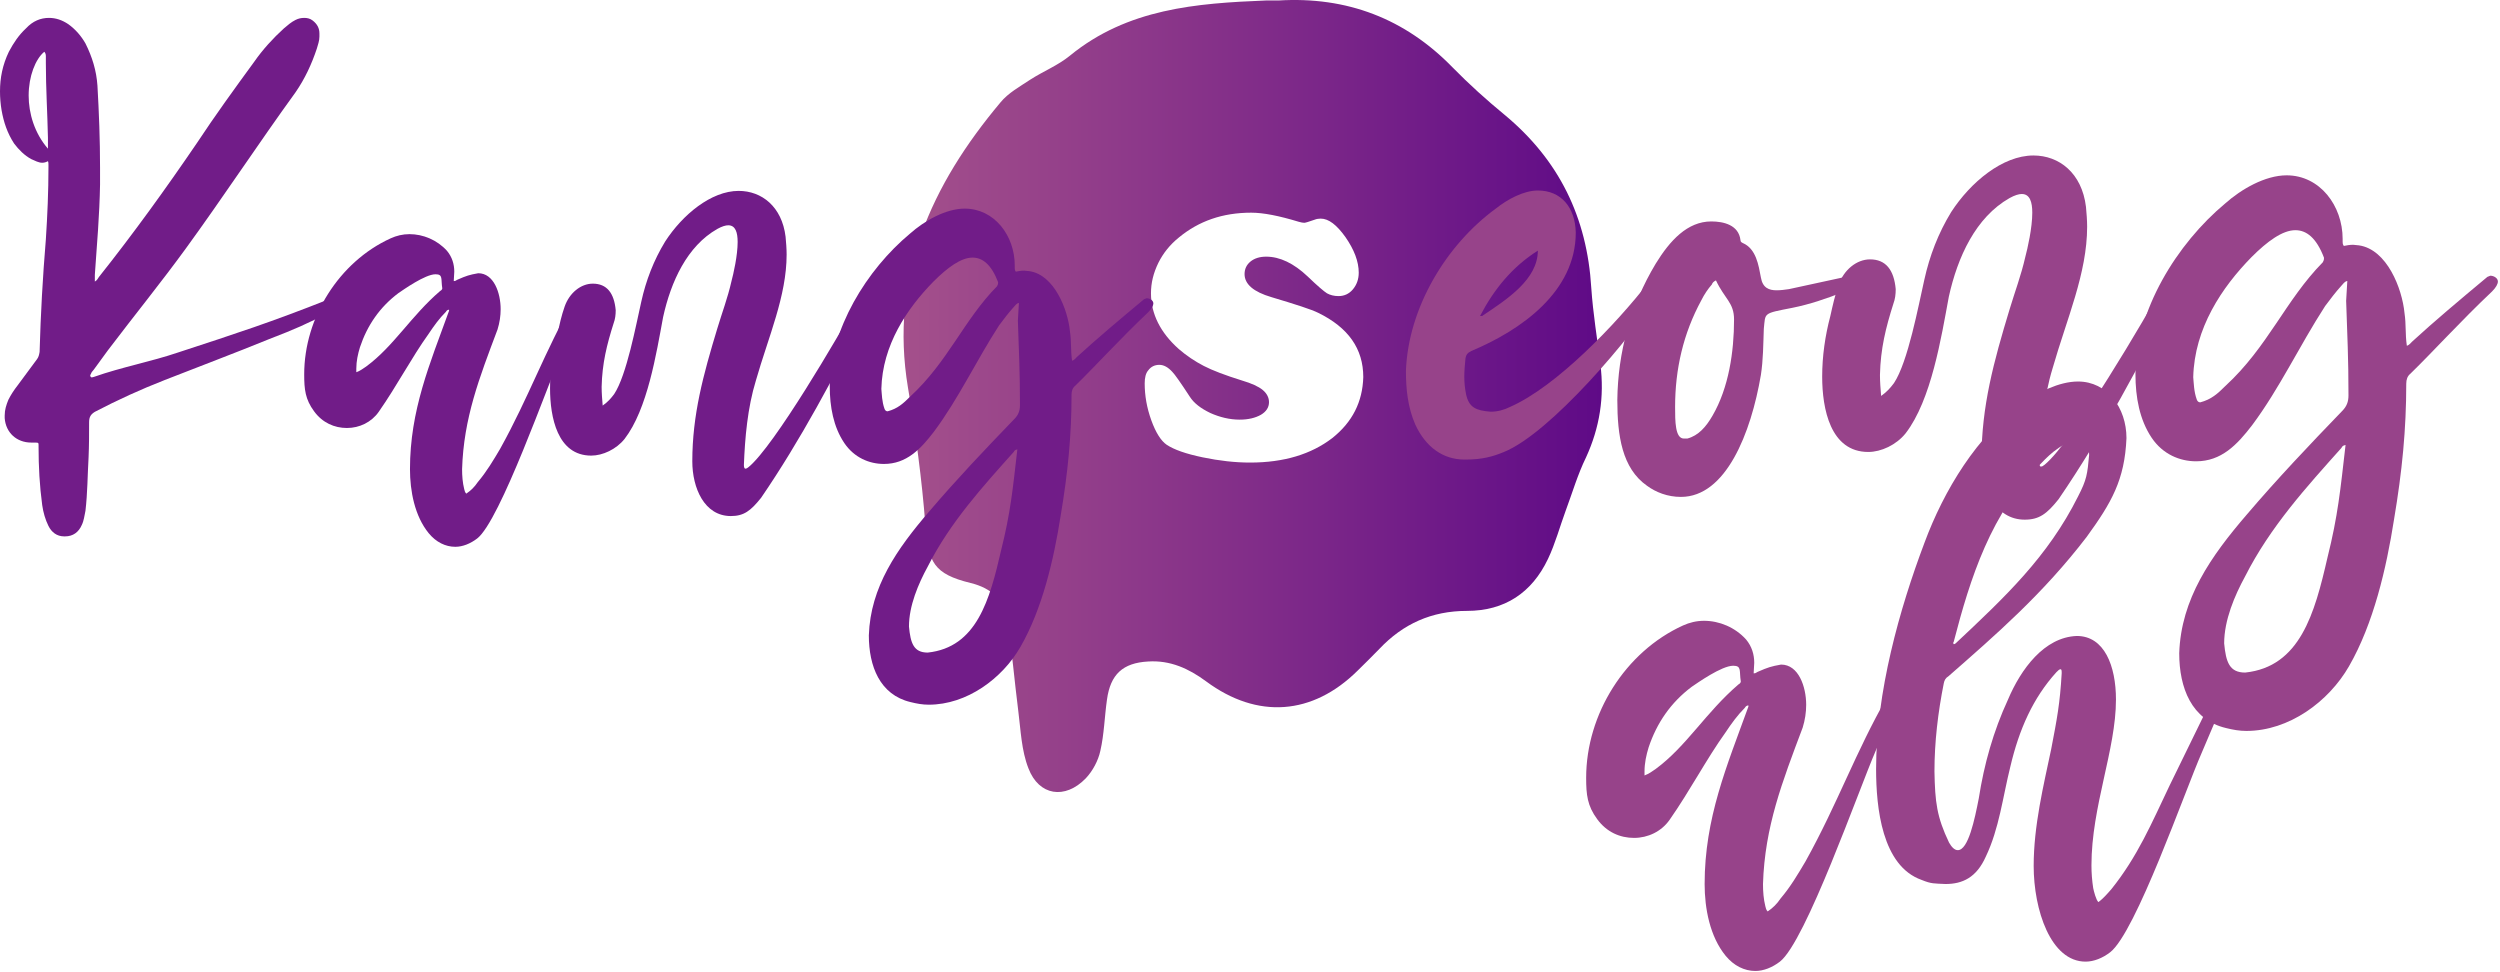
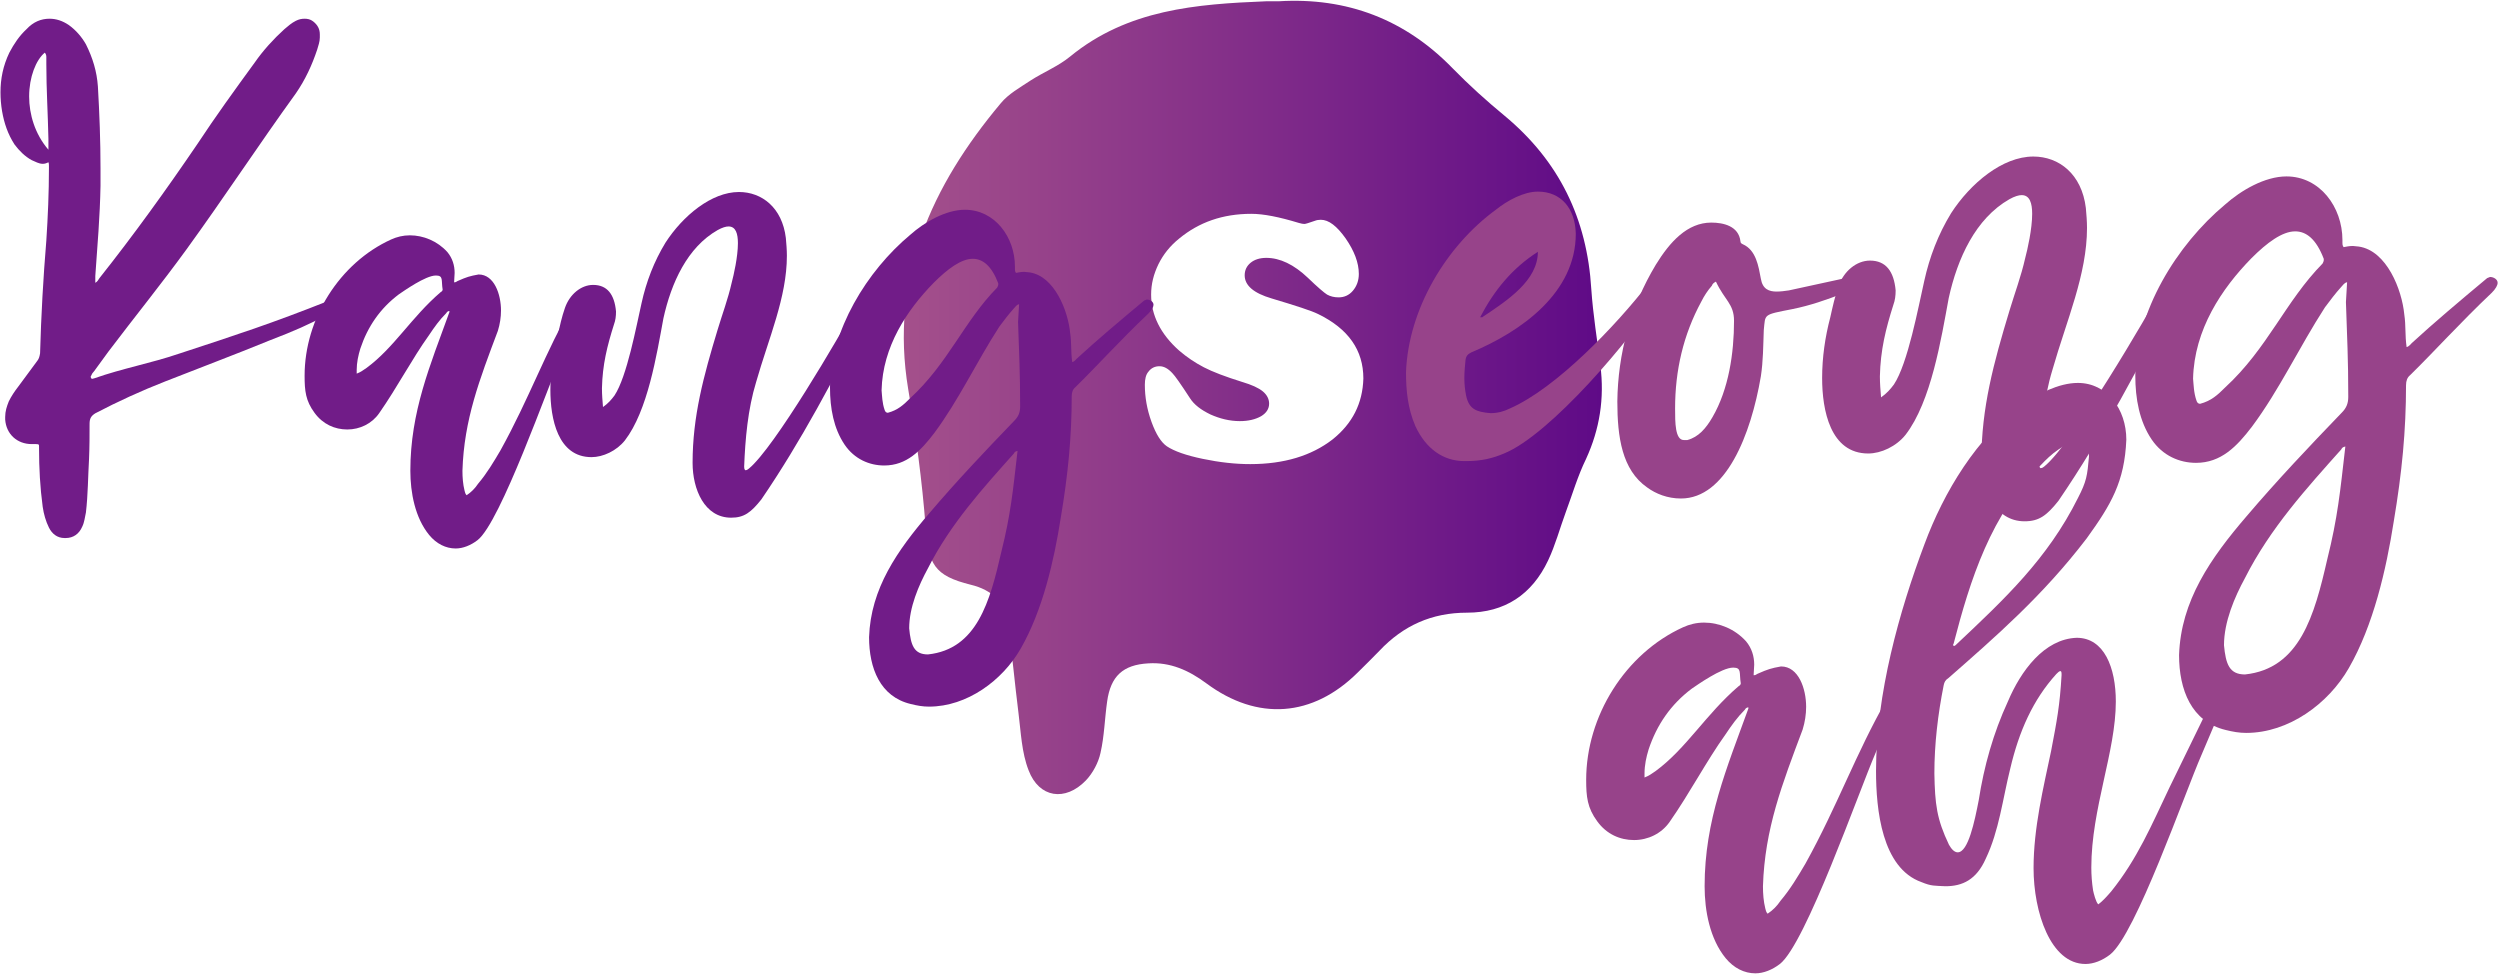
- <svg xmlns="http://www.w3.org/2000/svg" width="978" height="380" viewBox="0 0 978 380" fill="none">
-   <path d="M626.066 142.455C624.836 132.488 623.197 122.658 622.514 112.691C620.875 85.112 609.947 62.585 588.501 44.836C581.534 39.102 574.704 32.958 568.284 26.405C549.707 7.291 526.895 -1.447 500.121 0.191H495.204C468.02 1.283 441.11 3.331 418.571 21.763C413.927 25.585 408.053 27.907 402.999 31.183C398.901 33.914 394.393 36.371 391.388 40.058C364.341 72.278 347.949 108.049 355.189 151.602C358.194 169.487 360.653 187.509 362.019 205.531C363.112 220.003 365.298 224.509 379.64 228.058C388.11 230.106 392.891 234.885 394.12 242.94C395.896 254.682 396.852 266.423 398.355 278.165C399.311 285.674 399.584 293.593 402.316 300.555C406.414 311.341 416.659 312.843 424.718 304.515C427.45 301.648 429.636 297.552 430.455 293.729C431.958 287.176 432.095 280.349 433.051 273.659C434.417 263.829 439.198 259.324 449.17 258.778C457.775 258.231 465.015 261.508 471.845 266.56C491.925 281.441 513.508 279.803 531.129 262.327C533.998 259.46 536.866 256.73 539.598 253.862C548.887 244.032 560.088 238.981 573.885 238.981C588.638 238.981 599.292 231.881 605.576 218.638C608.444 212.631 610.22 205.941 612.542 199.66C615.138 192.697 617.187 185.598 620.465 178.908C625.793 167.303 627.705 155.288 626.066 142.455ZM521.157 171.399C512.961 177.679 502.307 180.956 489.057 180.956C483.183 180.956 477.036 180.273 470.479 178.908C463.922 177.543 459.278 175.904 456.409 173.993C454.224 172.491 452.175 169.351 450.399 164.436C448.623 159.521 447.804 154.742 447.804 149.964C447.804 147.779 448.213 146.004 449.17 144.912C450.262 143.41 451.765 142.728 453.541 142.728C455.317 142.728 456.956 143.683 458.595 145.458C459.551 146.414 461.873 149.691 465.425 155.152C467.064 157.746 469.796 159.794 473.484 161.569C477.172 163.207 480.997 164.163 484.959 164.163C488.374 164.163 491.106 163.48 493.291 162.251C495.34 161.023 496.433 159.384 496.433 157.336C496.433 155.561 495.613 153.923 493.974 152.558C492.335 151.192 489.603 149.964 485.915 148.871C479.358 146.824 474.304 144.912 470.889 143.137C467.474 141.362 464.195 139.178 461.19 136.584C453.951 130.167 450.262 122.794 450.262 114.739C450.262 110.643 451.219 106.82 453.131 102.861C455.043 99.038 457.639 95.762 461.19 92.894C468.976 86.478 478.265 83.201 489.466 83.201C494.247 83.201 500.394 84.43 508.044 86.751C509 87.024 509.683 87.16 510.229 87.16C510.639 87.16 512.005 86.751 514.327 85.931C515.01 85.658 515.83 85.522 516.65 85.522C519.791 85.522 522.933 87.979 526.348 92.758C529.763 97.673 531.539 102.315 531.539 106.684C531.539 109.278 530.719 111.462 529.217 113.237C527.714 115.012 525.802 115.831 523.616 115.831C521.84 115.831 520.338 115.422 519.108 114.739C518.016 114.057 515.42 111.872 511.595 108.186C506.131 102.998 500.668 100.404 495.34 100.404C492.745 100.404 490.696 101.086 489.193 102.315C487.691 103.544 486.871 105.182 486.871 107.23C486.871 111.189 490.423 114.193 497.389 116.241C506.951 119.108 512.961 121.019 515.693 122.385C527.441 128.119 533.315 136.447 533.315 147.506C533.042 157.2 529.08 165.118 521.157 171.399Z" fill="url(#paint0_linear_184_23)" />
-   <path d="M764.294 251.988C764.751 251.988 764.979 251.76 765.207 251.532C784.157 233.723 801.052 217.97 812.924 194.226C816.349 187.604 816.577 185.55 817.262 178.015C817.262 175.504 817.034 171.623 814.751 171.623C807.673 172.308 802.194 177.33 798.541 181.212C778.906 200.162 770.687 226.417 764.294 251.075L764.066 251.532L764.294 251.988ZM815.893 376.19C802.194 376.19 795.573 355.87 795.573 338.747C795.573 322.993 799.454 307.24 802.422 293.085C804.705 281.212 805.847 275.276 806.532 263.404C806.532 262.491 806.532 261.806 806.075 261.806C805.618 261.806 805.162 262.263 804.477 262.947C795.344 272.993 789.865 285.322 786.44 299.934C783.472 311.806 782.102 324.135 776.851 335.094C773.198 343.313 767.719 345.825 761.098 345.825C756.76 345.596 755.618 345.825 751.737 344.227C736.212 338.747 733.928 315.916 733.928 300.847C733.928 270.71 743.061 238.29 752.878 212.262C760.413 191.942 773.426 170.253 791.235 157.696C797.171 153.586 805.39 149.248 812.924 149.248C824.34 149.248 831.874 159.522 831.874 171.394C831.189 187.833 825.938 196.737 816.349 209.979C799.226 232.354 780.732 248.335 762.239 264.546C761.098 265.231 760.641 266.144 760.413 267.285C758.13 278.701 756.76 290.345 756.76 301.76C756.988 313.861 757.673 319.569 762.467 329.615C763.381 331.213 764.522 332.583 765.892 332.583C770.002 332.583 772.513 320.482 774.111 312.263C776.166 299.021 779.819 286.007 785.527 273.678C790.55 261.806 799.682 249.249 812.468 248.792C823.198 248.792 827.765 260.436 827.765 273.678C827.765 293.313 818.176 315.459 818.176 338.519C818.176 341.487 818.404 344.455 818.861 347.423C819.089 348.564 820.002 352.217 820.915 352.902C822.742 351.532 824.34 349.706 825.938 347.88C836.212 335.094 841.692 322.08 848.769 307.24L863.381 277.331C864.523 274.591 866.349 270.938 868.176 270.938C869.546 271.395 870.002 271.623 870.002 273.221C870.002 273.678 870.002 274.135 869.774 274.591L861.327 294.454C854.706 309.523 835.527 364.775 825.482 372.537C822.514 374.82 819.089 376.19 815.893 376.19Z" fill="#97438A" />
-   <path d="M643.335 303.359C645.161 302.674 646.303 301.76 647.673 300.847C659.773 291.943 667.308 278.701 680.093 267.742C680.55 267.514 681.006 267.057 681.006 266.6C680.322 262.491 681.463 260.436 678.038 260.436C673.472 260.436 663.883 267.285 661.828 268.655C653.609 274.82 648.13 282.811 644.933 292.4C644.02 295.368 643.335 298.564 643.335 301.76V303.359ZM686.714 379.843C682.376 379.843 678.267 377.788 675.07 373.907C668.906 366.373 666.851 355.414 666.851 345.825C666.851 320.025 675.527 299.706 683.975 276.418V275.961C683.29 275.961 682.833 276.418 682.605 276.874C679.637 279.842 677.353 283.039 675.07 286.464C667.536 296.966 661.143 309.295 653.152 320.71C649.956 325.277 644.705 327.788 639.225 327.788C633.746 327.788 628.495 325.505 624.842 320.482C620.96 315.231 620.504 310.893 620.504 304.272C620.504 279.386 635.801 254.956 658.404 244.682C660.915 243.541 663.655 242.856 666.623 242.856C672.559 242.856 678.723 245.367 683.061 250.162C685.344 252.902 686.258 256.098 686.258 259.294L686.029 263.404H686.258C686.943 263.404 687.171 262.947 687.856 262.719C691.509 261.121 692.879 260.664 696.76 259.979C703.609 259.979 706.577 268.655 706.577 275.733C706.577 278.701 706.121 281.669 705.208 284.637C697.217 305.87 690.367 323.45 689.682 345.825C689.682 348.793 689.911 351.761 690.596 354.501C690.824 355.185 690.824 355.87 691.509 356.555C693.564 355.185 695.162 353.587 696.532 351.532C700.413 346.966 703.381 341.943 706.349 336.921C718.906 314.318 725.984 293.998 738.313 272.537C738.998 271.395 739.683 270.938 740.368 270.938C741.737 271.167 742.422 271.395 742.422 272.765L741.966 274.591L733.747 293.77C727.125 309.066 706.349 368.428 696.303 376.19C693.335 378.473 689.911 379.843 686.714 379.843Z" fill="#97438A" />
-   <path d="M860.733 157.402C865.07 156.26 867.582 153.977 870.55 151.009C887.217 135.712 894.066 117.447 908.678 102.607C908.906 102.15 909.135 101.694 909.135 101.237V100.78C906.167 93.018 902.285 90.05 897.947 90.05C892.925 90.05 886.988 94.388 880.824 100.552C869.18 112.424 858.449 128.406 857.993 147.584C858.221 149.867 858.221 153.064 859.363 156.26C859.591 156.945 860.048 157.402 860.733 157.402ZM878.313 263.11C899.774 260.827 905.482 240.051 910.505 218.133C914.614 201.694 915.527 191.877 917.582 174.069C916.441 174.297 916.212 174.753 915.984 175.21C902.514 190.279 888.13 206.032 878.313 225.439C874.203 232.973 870.093 242.562 870.093 251.695C870.778 259.001 872.148 263.11 878.313 263.11ZM878.769 285.941C876.029 285.941 873.518 285.485 870.778 284.8C857.308 281.603 852.513 269.046 852.513 255.576C853.198 234.343 864.842 217.676 878.998 201.238C890.87 187.311 903.427 174.069 916.212 160.826C918.039 159 918.724 157.173 918.724 154.662C918.724 139.593 918.267 131.831 917.811 117.675L918.267 109.913C917.126 110.141 916.669 111.054 915.984 111.739C913.701 114.251 911.646 116.991 909.591 119.73C899.546 135.255 891.783 151.922 881.052 166.306C875.116 174.069 868.952 180.461 859.134 180.461C852.742 180.461 846.121 177.722 841.783 171.329C836.988 164.251 835.39 155.347 835.39 146.443C835.39 121.557 851.6 95.301 870.55 79.547C876.714 74.068 886.075 68.588 894.523 68.588C907.537 68.588 916.441 80.461 916.441 93.474V94.616C916.441 95.073 916.441 95.529 916.897 96.214C918.039 95.986 919.18 95.757 920.55 95.757L922.833 95.986C933.792 97.584 939.729 112.881 940.642 122.47C941.327 127.036 940.87 130.461 941.555 135.255C942.468 135.027 943.153 134.114 943.61 133.657C952.057 125.895 962.103 117.447 973.062 108.315L974.204 107.858C975.574 107.858 977.172 108.771 977.172 110.141C977.172 111.054 976.487 112.424 974.889 114.022C962.56 125.666 952.286 137.082 942.925 146.214C941.783 147.128 941.327 148.498 941.327 150.096C941.327 167.904 939.729 184.343 936.532 203.292C933.564 222.242 928.541 243.932 918.952 260.599C910.961 274.526 895.436 285.941 878.769 285.941Z" fill="#97438A" />
-   <path d="M792.061 203.293C780.417 203.293 775.166 190.964 775.166 179.32C775.166 159 779.96 141.42 786.125 121.101C788.179 114.251 790.691 107.63 792.289 100.552C793.202 97.128 795.029 89.137 795.029 83.201C795.029 79.091 794.115 75.895 790.919 75.895C789.778 75.895 788.179 76.351 786.125 77.493C772.882 85.027 765.805 100.552 762.38 116.078C759.412 132.06 755.531 156.489 745.485 169.503C741.832 174.069 735.896 176.809 730.873 176.809C716.033 176.809 712.836 159.914 712.836 147.356C712.836 139.366 713.978 131.375 716.033 123.612C716.946 119.502 717.859 115.393 719.229 111.511C721.284 105.575 726.307 101.466 731.558 101.466C737.722 101.466 740.919 105.575 741.604 113.11C741.604 115.164 741.375 116.991 740.69 118.817C737.722 128.178 735.668 136.397 735.439 146.671C735.439 149.411 735.668 152.151 735.896 154.891C738.179 153.293 739.549 151.694 740.919 149.868C746.398 141.649 750.508 119.502 752.791 109.457C754.846 100.096 758.27 91.192 763.293 82.972C770.828 71.329 783.385 60.826 795.485 60.826C805.531 60.826 814.435 67.675 816.033 80.918C816.262 83.429 816.49 86.169 816.49 88.68C816.49 106.945 808.499 124.754 803.02 143.932C799.367 155.804 798.225 169.046 797.768 180.918C797.768 181.375 797.768 182.06 798.225 182.516H798.453C799.138 182.516 799.367 182.06 799.823 181.832C811.011 172.699 839.321 124.297 847.084 110.142C847.769 108.772 849.139 107.858 850.509 107.858C851.878 107.858 852.792 108.772 852.792 110.37C852.792 111.055 852.563 111.968 852.107 113.11C837.266 142.334 822.654 169.959 805.303 195.302C800.737 201.01 797.768 203.293 792.061 203.293Z" fill="#97438A" />
-   <path d="M660.095 171.558C664.432 170.416 667.401 166.991 669.912 162.653C676.305 151.694 678.359 137.539 678.359 124.982C678.359 118.361 674.706 116.991 671.282 109.685C670.369 110.142 669.912 110.598 669.684 111.283C668.085 113.11 666.716 115.164 665.574 117.448C658.496 130.461 655.3 144.388 655.3 159.229C655.3 164.708 655.3 171.558 658.725 171.558H660.095ZM657.583 194.389C652.332 194.389 647.766 192.562 644.341 190.051C634.524 183.201 632.697 170.416 632.697 156.489C632.925 137.996 637.72 119.731 647.766 103.064C653.245 94.16 660.095 86.626 669.455 86.626C674.25 86.626 680.186 87.995 680.871 93.931C680.871 94.616 681.328 94.845 681.784 95.073C687.035 97.356 687.949 103.749 688.862 108.543C689.547 112.653 692.058 113.566 695.026 113.566C696.624 113.566 698.223 113.338 699.821 113.11L724.022 107.859C726.077 107.859 726.533 108.543 726.99 110.37C726.99 111.283 726.305 111.74 725.62 112.196C724.25 113.11 722.652 113.795 721.054 114.251C714.661 116.763 708.04 119.046 701.191 120.416C689.547 122.699 690.688 122.242 690.003 128.635C689.775 134.799 689.775 140.735 688.862 146.672C684.981 169.503 675.163 194.389 657.583 194.389Z" fill="#97438A" />
-   <path d="M579.452 123.611C579.909 123.611 579.909 123.611 580.137 123.383C589.726 116.99 601.598 109.228 601.598 98.04C591.553 104.433 584.475 113.109 578.996 123.611H579.452ZM573.516 179.776H572.831C564.612 179.776 557.763 174.982 553.653 166.078C550.685 159.228 550 152.15 550 145.073C550.913 120.415 565.754 95.757 585.16 81.602C589.726 77.949 596.119 74.524 601.598 74.524C610.731 74.524 616.21 81.145 616.439 90.963C616.439 114.022 595.206 129.091 575.571 137.31C574.201 137.995 573.516 138.68 573.288 140.278C573.059 142.561 572.831 145.073 572.831 147.356C572.831 149.639 573.059 151.922 573.516 154.205C574.658 159.456 577.397 160.598 583.105 161.055C585.845 161.055 588.356 160.37 590.64 159.228C608.904 151.237 632.192 126.808 644.978 110.369C645.891 109 647.261 107.858 648.402 107.858C649.544 107.858 650.914 109.228 650.914 110.598C650.914 111.968 650.686 111.968 649.772 113.794C638.357 132.059 606.393 169.502 588.356 176.808C584.018 178.635 579.681 179.776 573.516 179.776Z" fill="#97438A" />
-   <path d="M347.23 160.907C351.103 159.888 353.345 157.849 355.995 155.199C370.876 141.541 376.992 125.233 390.038 111.983C390.242 111.575 390.446 111.168 390.446 110.76V110.352C387.796 103.421 384.33 100.771 380.457 100.771C375.973 100.771 370.673 104.644 365.169 110.148C354.772 120.749 345.191 135.018 344.784 152.141C344.987 154.18 344.987 157.034 346.007 159.888C346.211 160.499 346.618 160.907 347.23 160.907ZM362.926 255.29C382.088 253.251 387.184 234.701 391.669 215.131C395.338 200.454 396.154 191.688 397.988 175.788C396.969 175.992 396.765 176.4 396.561 176.807C384.534 190.261 371.692 204.327 362.926 221.654C359.257 228.381 355.588 236.943 355.588 245.097C356.199 251.62 357.422 255.29 362.926 255.29ZM363.334 275.675C360.888 275.675 358.645 275.267 356.199 274.655C344.172 271.801 339.891 260.59 339.891 248.563C340.503 229.604 350.899 214.723 363.538 200.046C374.138 187.611 385.35 175.788 396.765 163.965C398.396 162.334 399.008 160.703 399.008 158.461C399.008 145.007 398.6 138.076 398.192 125.437L398.6 118.506C397.581 118.71 397.173 119.525 396.561 120.137C394.523 122.379 392.688 124.826 390.854 127.272C381.884 141.134 374.953 156.015 365.372 168.857C360.072 175.788 354.568 181.496 345.803 181.496C340.095 181.496 334.183 179.05 330.31 173.342C326.029 167.023 324.602 159.072 324.602 151.122C324.602 128.903 339.076 105.46 355.995 91.394C361.499 86.502 369.857 81.609 377.4 81.609C389.019 81.609 396.969 92.21 396.969 103.829V104.848C396.969 105.256 396.969 105.664 397.377 106.275C398.396 106.071 399.415 105.868 400.638 105.868L402.677 106.071C412.462 107.498 417.762 121.156 418.577 129.718C419.189 133.795 418.781 136.853 419.393 141.134C420.208 140.93 420.82 140.114 421.227 139.707C428.77 132.776 437.739 125.233 447.524 117.079L448.543 116.672C449.766 116.672 451.193 117.487 451.193 118.71C451.193 119.525 450.582 120.749 449.155 122.176C438.147 132.572 428.974 142.764 420.616 150.918C419.597 151.734 419.189 152.957 419.189 154.384C419.189 170.284 417.762 184.961 414.908 201.881C412.258 218.8 407.773 238.166 399.212 253.047C392.077 265.482 378.215 275.675 363.334 275.675Z" fill="#711C88" />
-   <path d="M285.916 201.881C275.519 201.881 270.831 190.873 270.831 180.476C270.831 162.334 275.111 146.637 280.615 128.495C282.45 122.379 284.692 116.467 286.119 110.148C286.935 107.09 288.566 99.956 288.566 94.656C288.566 90.986 287.75 88.132 284.896 88.132C283.877 88.132 282.45 88.54 280.615 89.559C268.792 96.286 262.473 110.148 259.415 124.01C256.765 138.279 253.3 160.091 244.33 171.711C241.069 175.788 235.768 178.234 231.284 178.234C218.033 178.234 215.18 163.149 215.18 151.937C215.18 144.803 216.199 137.668 218.033 130.737C218.849 127.068 219.664 123.398 220.887 119.933C222.722 114.633 227.207 110.964 231.895 110.964C237.399 110.964 240.253 114.633 240.865 121.36C240.865 123.195 240.661 124.825 240.049 126.456C237.399 134.814 235.565 142.153 235.361 151.326C235.361 153.772 235.565 156.218 235.768 158.664C237.807 157.237 239.03 155.811 240.253 154.18C245.146 146.841 248.815 127.068 250.853 118.098C252.688 109.74 255.746 101.79 260.23 94.452C266.957 84.055 278.169 74.678 288.973 74.678C297.943 74.678 305.893 80.794 307.32 92.617C307.524 94.859 307.727 97.306 307.727 99.548C307.727 115.856 300.593 131.756 295.7 148.88C292.439 159.48 291.419 171.303 291.012 181.903C291.012 182.311 291.012 182.923 291.419 183.33H291.623C292.235 183.33 292.439 182.923 292.846 182.719C302.835 174.565 328.112 131.349 335.043 118.71C335.655 117.487 336.878 116.671 338.101 116.671C339.324 116.671 340.14 117.487 340.14 118.914C340.14 119.525 339.936 120.341 339.528 121.36C326.278 147.453 313.231 172.119 297.739 194.746C293.662 199.842 291.012 201.881 285.916 201.881Z" fill="#711C88" />
-   <path d="M139.389 145.618C141.02 145.007 142.039 144.191 143.262 143.376C154.066 135.426 160.793 123.603 172.209 113.818C172.616 113.614 173.024 113.206 173.024 112.799C172.412 109.129 173.432 107.295 170.374 107.295C166.297 107.295 157.735 113.41 155.901 114.633C148.562 120.137 143.67 127.272 140.816 135.834C140 138.484 139.389 141.338 139.389 144.191V145.618ZM178.12 213.908C174.247 213.908 170.578 212.073 167.724 208.608C162.22 201.881 160.385 192.096 160.385 183.534C160.385 160.499 168.132 142.357 175.674 121.564V121.156C175.063 121.156 174.655 121.564 174.451 121.972C171.801 124.622 169.762 127.476 167.724 130.533C160.997 139.911 155.289 150.918 148.154 161.111C145.3 165.188 140.612 167.43 135.719 167.43C130.827 167.43 126.139 165.392 122.877 160.907C119.411 156.219 119.004 152.345 119.004 146.434C119.004 124.214 132.662 102.402 152.843 93.229C155.085 92.21 157.531 91.598 160.181 91.598C165.482 91.598 170.986 93.841 174.859 98.121C176.897 100.568 177.713 103.421 177.713 106.275L177.509 109.945H177.713C178.324 109.945 178.528 109.537 179.14 109.333C182.401 107.906 183.624 107.498 187.09 106.887C193.205 106.887 195.855 114.633 195.855 120.953C195.855 123.603 195.448 126.253 194.632 128.903C187.497 147.861 181.382 163.557 180.77 183.534C180.77 186.185 180.974 188.835 181.586 191.281C181.79 191.892 181.79 192.504 182.401 193.115C184.236 191.892 185.663 190.465 186.886 188.631C190.351 184.554 193.001 180.069 195.651 175.584C206.863 155.403 213.182 137.261 224.19 118.099C224.802 117.079 225.413 116.672 226.025 116.672C227.248 116.876 227.86 117.079 227.86 118.302L227.452 119.933L220.113 137.057C214.202 150.715 195.651 203.716 186.682 210.647C184.032 212.685 180.974 213.908 178.12 213.908Z" fill="#711C88" />
-   <path d="M18.754 58.166V53.886C18.55 44.101 17.939 34.52 17.939 24.735V21.881C17.939 21.27 17.735 20.658 17.327 20.25C13.862 23.104 11.212 29.831 11.212 37.374C11.212 44.305 13.454 52.051 18.754 58.166ZM25.481 209.831H25.073C22.22 209.831 20.181 208.2 18.958 205.754C17.735 203.308 16.919 200.454 16.512 197.6C15.493 190.057 15.085 182.515 15.085 174.769V174.157C15.085 173.342 15.085 173.138 13.862 173.138H12.231C6.523 173.138 2.242 169.265 1.835 163.557V162.538C1.835 160.295 2.446 158.461 3.262 156.422C4.281 154.384 5.504 152.549 6.931 150.714L14.473 140.522C15.085 139.706 15.289 138.891 15.493 137.668C15.9 122.991 16.716 108.313 17.939 93.636C18.55 84.259 18.958 74.882 18.958 65.505V64.486C18.958 64.078 18.958 63.466 18.754 63.059C17.939 63.466 17.327 63.67 16.512 63.67C15.085 63.67 13.658 62.855 12.231 62.243C9.581 60.816 7.339 58.574 5.504 56.128C2.854 52.051 1.427 47.77 0.612 43.081C0.204 40.635 0 38.189 0 35.743C0 30.443 1.019 25.346 3.465 20.25C5.3 16.785 7.339 13.727 10.193 11.077C12.842 8.223 15.9 7 19.162 7C21.812 7 24.258 7.815 26.704 9.446C29.558 11.485 31.801 14.135 33.431 16.989C36.081 22.289 37.712 27.589 38.12 33.501C38.731 44.101 39.139 54.701 39.139 65.505V72.232C38.935 84.055 37.916 95.879 37.101 107.498V110.148C37.916 109.74 38.324 108.925 38.731 108.313C52.186 91.394 64.824 73.863 77.055 55.924C84.19 45.12 91.733 34.724 99.479 24.123C102.74 19.435 106.817 14.95 111.098 11.077C112.525 9.854 113.952 8.631 115.583 7.815C116.806 7.204 117.825 7 119.048 7C120.068 7 121.291 7.204 122.31 8.019C124.145 9.446 124.96 11.077 124.96 13.116V14.339C124.96 15.969 124.348 17.6 123.941 19.027C121.902 25.143 119.252 30.851 115.583 36.151C101.11 56.128 87.452 76.921 72.774 97.102C62.99 110.556 52.389 123.602 42.197 137.056L36.693 144.599C36.285 145.21 35.878 145.414 35.674 146.026L35.266 146.841L35.47 147.453L35.878 147.657L36.693 147.453C47.701 143.58 58.913 141.541 69.717 137.872C92.752 130.329 106.002 126.048 128.629 117.079C129.241 116.875 129.649 116.671 130.26 116.671C131.279 116.671 132.095 117.079 132.502 117.894L132.706 118.914C132.706 119.525 132.502 119.933 131.891 120.544L129.852 121.768C118.641 127.272 116.602 128.291 104.983 132.775C91.529 138.279 77.871 143.376 64.417 148.676C55.039 152.345 46.07 156.422 37.101 161.111C35.47 162.13 34.858 163.149 34.858 165.188C34.858 169.672 34.858 174.157 34.654 178.846C34.247 185.776 34.247 192.911 33.431 199.842C33.024 201.677 32.82 203.715 32.004 205.346C30.781 208.2 28.539 209.831 25.481 209.831Z" fill="#711C88" />
+ <svg xmlns="http://www.w3.org/2000/svg" width="874" height="341" viewBox="0 0 874 341" fill="none">
+   <path d="M559.496 127.791C558.397 118.87 556.933 110.071 556.323 101.15C554.858 76.464 545.095 56.3 525.935 40.413C519.712 35.28 513.61 29.781 507.874 23.915C491.277 6.806 470.897 -1.015 446.977 0.451H442.584C418.299 1.429 394.257 3.262 374.121 19.76C369.972 23.182 364.724 25.259 360.209 28.192C356.548 30.636 352.521 32.836 349.836 36.136C325.673 64.976 311.028 96.995 317.496 135.979C320.181 151.988 322.377 168.119 323.598 184.251C324.574 197.205 326.527 201.237 339.341 204.415C346.907 206.248 351.178 210.525 352.277 217.735C353.863 228.245 354.717 238.755 356.06 249.265C356.914 255.986 357.158 263.074 359.599 269.307C363.26 278.961 372.413 280.306 379.613 272.851C382.054 270.285 384.006 266.618 384.738 263.197C386.081 257.331 386.203 251.22 387.057 245.232C388.278 236.433 392.549 232.4 401.458 231.912C409.146 231.423 415.614 234.356 421.716 238.877C439.655 252.198 458.937 250.731 474.68 235.089C477.243 232.523 479.805 230.078 482.246 227.512C490.545 218.713 500.552 214.191 512.877 214.191C526.057 214.191 535.576 207.837 541.19 195.983C543.753 190.605 545.339 184.617 547.414 178.996C549.733 172.763 551.563 166.408 554.492 160.42C559.252 150.033 560.96 139.278 559.496 127.791ZM465.771 153.699C458.449 159.32 448.93 162.253 437.092 162.253C431.845 162.253 426.353 161.642 420.495 160.42C414.638 159.198 410.488 157.732 407.926 156.021C405.973 154.677 404.142 151.866 402.556 147.466C400.969 143.067 400.237 138.79 400.237 134.512C400.237 132.557 400.603 130.968 401.458 129.991C402.434 128.646 403.776 128.035 405.363 128.035C406.949 128.035 408.414 128.891 409.878 130.48C410.732 131.335 412.807 134.268 415.98 139.156C417.444 141.478 419.885 143.311 423.18 144.9C426.475 146.366 429.892 147.222 433.431 147.222C436.482 147.222 438.923 146.611 440.876 145.511C442.706 144.411 443.682 142.945 443.682 141.112C443.682 139.523 442.95 138.056 441.486 136.834C440.021 135.612 437.581 134.512 434.286 133.535C428.428 131.702 423.912 129.991 420.861 128.402C417.811 126.813 414.882 124.858 412.197 122.536C405.729 116.792 402.434 110.193 402.434 102.983C402.434 99.317 403.288 95.895 404.997 92.351C406.705 88.929 409.024 85.996 412.197 83.43C419.153 77.686 427.451 74.753 437.459 74.753C441.73 74.753 447.221 75.853 454.056 77.93C454.91 78.175 455.52 78.297 456.008 78.297C456.374 78.297 457.595 77.93 459.669 77.197C460.279 76.953 461.012 76.831 461.744 76.831C464.551 76.831 467.358 79.03 470.409 83.308C473.459 87.707 475.046 91.862 475.046 95.773C475.046 98.095 474.314 100.05 472.971 101.639C471.629 103.227 469.92 103.961 467.968 103.961C466.381 103.961 465.039 103.594 463.941 102.983C462.964 102.372 460.646 100.417 457.229 97.117C452.347 92.473 447.466 90.151 442.706 90.151C440.387 90.151 438.557 90.762 437.214 91.862C435.872 92.962 435.14 94.428 435.14 96.261C435.14 99.805 438.313 102.494 444.537 104.327C453.079 106.894 458.449 108.604 460.89 109.826C471.385 114.959 476.632 122.414 476.632 132.313C476.388 140.989 472.849 148.077 465.771 153.699Z" fill="url(#paint0_linear_191_55)" />
+   <path d="M682.988 225.834C683.396 225.834 683.6 225.63 683.804 225.426C700.733 209.485 715.827 195.385 726.434 174.131C729.494 168.204 729.697 166.365 730.309 159.621C730.309 157.373 730.105 153.899 728.066 153.899C721.743 154.512 716.847 159.008 713.584 162.482C696.042 179.444 688.699 202.946 682.988 225.017L682.784 225.426L682.988 225.834ZM729.086 337.007C716.847 337.007 710.932 318.819 710.932 303.492C710.932 289.391 714.4 275.29 717.051 262.62C719.091 251.993 720.111 246.679 720.723 236.053C720.723 235.235 720.723 234.622 720.315 234.622C719.907 234.622 719.499 235.031 718.887 235.644C710.728 244.636 705.833 255.671 702.773 268.75C700.121 279.377 698.898 290.413 694.206 300.222C690.943 307.579 686.047 309.827 680.132 309.827C676.257 309.623 675.237 309.827 671.769 308.397C657.899 303.492 655.859 283.056 655.859 269.568C655.859 242.592 664.018 213.573 672.789 190.275C679.52 172.087 691.147 152.673 707.057 141.433C712.36 137.754 719.703 133.872 726.434 133.872C736.633 133.872 743.364 143.068 743.364 153.695C742.752 168.409 738.06 176.379 729.494 188.232C714.196 208.259 697.674 222.565 681.152 237.074C680.132 237.687 679.724 238.505 679.52 239.527C677.48 249.745 676.257 260.167 676.257 270.385C676.461 281.216 677.073 286.326 681.356 295.317C682.172 296.748 683.192 297.974 684.416 297.974C688.087 297.974 690.331 287.143 691.759 279.786C693.594 267.933 696.858 256.284 701.957 245.249C706.445 234.622 714.604 223.382 726.026 222.973C735.613 222.973 739.692 233.396 739.692 245.249C739.692 262.824 731.125 282.647 731.125 303.288C731.125 305.944 731.329 308.601 731.737 311.258C731.941 312.279 732.757 315.549 733.573 316.162C735.205 314.936 736.633 313.301 738.06 311.666C747.239 300.222 752.134 288.574 758.458 275.29L771.512 248.519C772.532 246.066 774.164 242.796 775.795 242.796C777.019 243.205 777.427 243.41 777.427 244.84C777.427 245.249 777.427 245.658 777.223 246.066L769.676 263.846C763.761 277.334 746.627 326.789 737.652 333.737C735.001 335.781 731.941 337.007 729.086 337.007Z" fill="#97438A" />
+   <path d="M574.924 271.816C576.556 271.203 577.576 270.386 578.799 269.568C589.61 261.598 596.341 249.745 607.763 239.936C608.171 239.731 608.579 239.323 608.579 238.914C607.967 235.235 608.987 233.396 605.928 233.396C601.848 233.396 593.281 239.527 591.446 240.753C584.103 246.271 579.207 253.423 576.352 262.007C575.536 264.663 574.924 267.524 574.924 270.386V271.816ZM613.679 340.277C609.803 340.277 606.132 338.438 603.276 334.964C597.769 328.22 595.933 318.411 595.933 309.827C595.933 286.734 603.684 268.546 611.231 247.701V247.293C610.619 247.293 610.211 247.701 610.007 248.11C607.356 250.767 605.316 253.628 603.276 256.693C596.545 266.094 590.834 277.129 583.695 287.348C580.839 291.435 576.148 293.683 571.252 293.683C566.357 293.683 561.666 291.639 558.402 287.143C554.935 282.443 554.527 278.56 554.527 272.633C554.527 250.358 568.193 228.491 588.386 219.295C590.63 218.273 593.077 217.66 595.729 217.66C601.032 217.66 606.54 219.908 610.415 224.2C612.455 226.652 613.271 229.513 613.271 232.374L613.067 236.053H613.271C613.883 236.053 614.087 235.644 614.699 235.44C617.962 234.009 619.186 233.6 622.653 232.987C628.773 232.987 631.424 240.753 631.424 247.088C631.424 249.745 631.016 252.402 630.2 255.058C623.061 274.064 616.942 289.8 616.33 309.827C616.33 312.484 616.534 315.141 617.146 317.593C617.35 318.206 617.35 318.819 617.962 319.432C619.798 318.206 621.226 316.776 622.45 314.936C625.917 310.849 628.569 306.353 631.22 301.857C642.439 281.625 648.762 263.437 659.777 244.227C660.388 243.205 661 242.797 661.612 242.797C662.836 243.001 663.448 243.205 663.448 244.432L663.04 246.066L655.697 263.233C649.782 276.925 631.22 330.059 622.246 337.007C619.594 339.051 616.534 340.277 613.679 340.277Z" fill="#97438A" />
+   <path d="M769.145 141.171C773.021 140.149 775.265 138.105 777.916 135.448C792.806 121.756 798.925 105.407 811.98 92.124C812.184 91.715 812.388 91.306 812.388 90.898V90.489C809.736 83.54 806.268 80.884 802.393 80.884C797.906 80.884 792.602 84.767 787.095 90.284C776.692 100.911 767.106 115.217 766.698 132.383C766.902 134.427 766.902 137.288 767.922 140.149C768.125 140.762 768.533 141.171 769.145 141.171ZM784.851 235.79C804.025 233.747 809.124 215.15 813.611 195.531C817.283 180.817 818.099 172.029 819.935 156.089C818.915 156.293 818.711 156.702 818.507 157.111C806.472 170.599 793.622 184.7 784.851 202.07C781.18 208.814 777.508 217.398 777.508 225.572C778.12 232.112 779.344 235.79 784.851 235.79ZM785.259 256.226C782.812 256.226 780.568 255.818 778.12 255.205C766.086 252.343 761.802 241.104 761.802 229.046C762.414 210.041 772.817 195.122 785.463 180.408C796.07 167.942 807.288 156.089 818.711 144.236C820.343 142.601 820.954 140.966 820.954 138.718C820.954 125.23 820.546 118.282 820.139 105.612L820.546 98.663C819.527 98.868 819.119 99.685 818.507 100.298C816.467 102.546 814.631 104.999 812.796 107.451C803.821 121.347 796.886 136.266 787.299 149.141C781.996 156.089 776.488 161.811 767.718 161.811C762.006 161.811 756.091 159.359 752.216 153.637C747.932 147.301 746.504 139.331 746.504 131.361C746.504 109.086 760.986 85.584 777.916 71.483C783.423 66.579 791.786 61.674 799.333 61.674C810.96 61.674 818.915 72.301 818.915 83.949V84.971C818.915 85.38 818.915 85.788 819.323 86.402C820.342 86.197 821.362 85.993 822.586 85.993L824.626 86.197C834.417 87.628 839.72 101.32 840.536 109.903C841.148 113.99 840.74 117.056 841.352 121.347C842.168 121.143 842.78 120.326 843.187 119.917C850.734 112.969 859.709 105.407 869.5 97.233L870.52 96.824C871.744 96.824 873.171 97.641 873.171 98.868C873.171 99.685 872.56 100.911 871.132 102.342C860.117 112.764 850.938 122.982 842.576 131.157C841.556 131.974 841.148 133.2 841.148 134.631C841.148 150.571 839.72 165.285 836.864 182.247C834.213 199.209 829.725 218.624 821.158 233.542C814.019 246.008 800.149 256.226 785.259 256.226Z" fill="#97438A" />
+   <path d="M707.794 182.247C697.392 182.247 692.7 171.211 692.7 160.789C692.7 142.601 696.984 126.865 702.491 108.677C704.327 102.546 706.571 96.619 707.998 90.284C708.814 87.219 710.446 80.066 710.446 74.753C710.446 71.074 709.63 68.213 706.775 68.213C705.755 68.213 704.327 68.622 702.491 69.644C690.661 76.388 684.338 90.284 681.278 104.181C678.626 118.486 675.159 140.353 666.184 152.001C662.92 156.089 657.617 158.541 653.13 158.541C639.871 158.541 637.016 143.418 637.016 132.178C637.016 125.026 638.036 117.873 639.871 110.925C640.687 107.246 641.503 103.568 642.727 100.093C644.563 94.78 649.05 91.102 653.742 91.102C659.249 91.102 662.105 94.78 662.716 101.524C662.716 103.363 662.512 104.998 661.901 106.633C659.249 115.012 657.413 122.369 657.209 131.565C657.209 134.018 657.413 136.47 657.617 138.922C659.657 137.492 660.881 136.061 662.105 134.426C667 127.069 670.671 107.246 672.711 98.254C674.547 89.875 677.606 81.905 682.094 74.548C688.825 64.126 700.043 54.725 710.854 54.725C719.829 54.725 727.784 60.856 729.212 72.709C729.416 74.957 729.619 77.409 729.619 79.657C729.619 96.006 722.48 111.946 717.585 129.113C714.322 139.74 713.302 151.593 712.894 162.219C712.894 162.628 712.894 163.241 713.302 163.65H713.506C714.118 163.65 714.322 163.241 714.729 163.037C724.724 154.862 750.017 111.538 756.952 98.867C757.564 97.641 758.788 96.824 760.011 96.824C761.235 96.824 762.051 97.641 762.051 99.072C762.051 99.685 761.847 100.502 761.439 101.524C748.181 127.682 735.127 152.41 719.625 175.094C715.545 180.203 712.894 182.247 707.794 182.247Z" fill="#97438A" />
+   <path d="M589.897 153.84C593.772 152.819 596.424 149.753 598.667 145.87C604.379 136.061 606.214 123.391 606.214 112.151C606.214 106.224 602.951 104.998 599.891 98.458C599.075 98.867 598.667 99.276 598.464 99.889C597.036 101.524 595.812 103.363 594.792 105.407C588.469 117.055 585.613 129.521 585.613 142.805C585.613 147.71 585.613 153.84 588.673 153.84H589.897ZM587.653 174.277C582.962 174.277 578.882 172.642 575.823 170.394C567.052 164.263 565.42 152.819 565.42 140.353C565.624 123.799 569.907 107.45 578.882 92.532C583.777 84.562 589.897 77.818 598.26 77.818C602.543 77.818 607.846 79.044 608.458 84.357C608.458 84.971 608.866 85.175 609.274 85.379C613.965 87.423 614.781 93.145 615.597 97.437C616.209 101.115 618.453 101.933 621.104 101.933C622.532 101.933 623.96 101.728 625.388 101.524L647.009 96.823C648.845 96.823 649.253 97.437 649.661 99.072C649.661 99.889 649.049 100.298 648.437 100.706C647.213 101.524 645.785 102.137 644.357 102.546C638.646 104.794 632.731 106.837 626.612 108.063C616.209 110.107 617.229 109.698 616.617 115.42C616.413 120.938 616.413 126.252 615.597 131.565C612.13 152.001 603.359 174.277 587.653 174.277Z" fill="#97438A" />
+   <path d="M517.851 110.925C518.259 110.925 518.259 110.925 518.463 110.72C527.03 104.998 537.637 98.05 537.637 88.036C528.662 93.758 522.339 101.524 517.443 110.925H517.851ZM512.548 161.198H511.936C504.593 161.198 498.474 156.906 494.802 148.936C492.151 142.805 491.539 136.47 491.539 130.135C492.355 108.064 505.613 85.993 522.951 73.322C527.03 70.052 532.741 66.987 537.637 66.987C545.796 66.987 550.691 72.913 550.895 81.701C550.895 102.341 531.925 115.829 514.384 123.186C513.16 123.799 512.548 124.412 512.344 125.843C512.14 127.887 511.936 130.135 511.936 132.178C511.936 134.222 512.14 136.265 512.548 138.309C513.568 143.009 516.016 144.031 521.115 144.44C523.563 144.44 525.806 143.827 527.846 142.805C544.164 135.652 564.969 113.786 576.391 99.072C577.207 97.846 578.431 96.824 579.451 96.824C580.471 96.824 581.695 98.05 581.695 99.276C581.695 100.502 581.491 100.502 580.675 102.137C570.476 118.486 541.92 152.001 525.806 158.541C521.931 160.176 518.055 161.198 512.548 161.198Z" fill="#97438A" />
+   <path d="M310.385 144.307C313.845 143.395 315.849 141.57 318.216 139.198C331.511 126.973 336.974 112.376 348.63 100.516C348.812 100.151 348.994 99.786 348.994 99.421V99.056C346.627 92.852 343.531 90.48 340.07 90.48C336.064 90.48 331.329 93.947 326.411 98.873C317.123 108.362 308.564 121.134 308.2 136.461C308.382 138.286 308.382 140.841 309.292 143.395C309.474 143.942 309.839 144.307 310.385 144.307ZM324.408 228.789C341.527 226.964 346.08 210.36 350.087 192.843C353.365 179.706 354.094 171.86 355.733 157.627C354.822 157.81 354.64 158.175 354.458 158.54C343.713 170.582 332.239 183.173 324.408 198.682C321.13 204.704 317.852 212.367 317.852 219.666C318.398 225.505 319.491 228.789 324.408 228.789ZM324.772 247.036C322.587 247.036 320.584 246.671 318.398 246.123C307.653 243.569 303.829 233.533 303.829 222.768C304.375 205.798 313.663 192.478 324.955 179.341C334.425 168.21 344.441 157.627 354.64 147.044C356.097 145.585 356.643 144.125 356.643 142.118C356.643 130.075 356.279 123.871 355.915 112.558L356.279 106.354C355.368 106.537 355.004 107.267 354.458 107.814C352.637 109.821 350.997 112.011 349.358 114.2C341.345 126.608 335.153 139.928 326.594 151.424C321.859 157.627 316.941 162.736 309.11 162.736C304.011 162.736 298.729 160.547 295.269 155.438C291.445 149.781 290.17 142.665 290.17 135.549C290.17 115.66 303.1 94.677 318.216 82.087C323.133 77.707 330.6 73.328 337.339 73.328C347.719 73.328 354.822 82.816 354.822 93.217V94.129C354.822 94.494 354.822 94.859 355.186 95.406C356.097 95.224 357.007 95.042 358.1 95.042L359.921 95.224C368.663 96.501 373.398 108.727 374.127 116.39C374.673 120.039 374.309 122.776 374.855 126.608C375.583 126.426 376.13 125.696 376.494 125.331C383.232 119.127 391.246 112.376 399.987 105.077L400.898 104.712C401.991 104.712 403.265 105.442 403.265 106.537C403.265 107.267 402.719 108.362 401.444 109.639C391.61 118.945 383.415 128.068 375.948 135.367C375.037 136.096 374.673 137.191 374.673 138.468C374.673 152.701 373.398 165.838 370.848 180.983C368.481 196.128 364.474 213.462 356.825 226.782C350.451 237.912 338.067 247.036 324.772 247.036Z" fill="#711C88" />
+   <path d="M255.607 180.983C246.319 180.983 242.13 171.13 242.13 161.824C242.13 145.584 245.955 131.534 250.872 115.295C252.511 109.821 254.515 104.53 255.789 98.873C256.518 96.136 257.975 89.75 257.975 85.006C257.975 81.721 257.246 79.167 254.697 79.167C253.786 79.167 252.511 79.532 250.872 80.444C240.309 86.465 234.664 98.873 231.932 111.281C229.564 124.053 226.468 143.577 218.455 153.978C215.541 157.627 210.806 159.817 206.799 159.817C194.962 159.817 192.412 146.314 192.412 136.279C192.412 129.892 193.323 123.506 194.962 117.302C195.69 114.018 196.419 110.733 197.511 107.631C199.15 102.887 203.157 99.603 207.346 99.603C212.263 99.603 214.813 102.887 215.359 108.909C215.359 110.551 215.177 112.011 214.631 113.47C212.263 120.951 210.624 127.52 210.442 135.731C210.442 137.921 210.624 140.11 210.806 142.3C212.627 141.023 213.72 139.745 214.813 138.286C219.184 131.717 222.462 114.018 224.283 105.989C225.922 98.508 228.654 91.392 232.66 84.823C238.67 75.517 248.687 67.124 258.339 67.124C266.352 67.124 273.455 72.598 274.73 83.181C274.912 85.188 275.094 87.378 275.094 89.385C275.094 103.982 268.72 118.214 264.349 133.542C261.435 143.03 260.524 153.613 260.16 163.101C260.16 163.466 260.16 164.013 260.524 164.378H260.707C261.253 164.378 261.435 164.013 261.799 163.831C270.723 156.532 293.306 117.85 299.498 106.537C300.044 105.442 301.137 104.712 302.23 104.712C303.322 104.712 304.051 105.442 304.051 106.719C304.051 107.267 303.869 107.996 303.504 108.909C291.667 132.264 280.011 154.343 266.17 174.596C262.528 179.158 260.16 180.983 255.607 180.983Z" fill="#711C88" />
+   <path d="M124.701 130.623C126.158 130.076 127.069 129.346 128.161 128.616C137.814 121.5 143.824 110.917 154.022 102.158C154.386 101.976 154.751 101.611 154.751 101.246C154.204 97.962 155.115 96.319 152.383 96.319C148.741 96.319 141.092 101.793 139.453 102.888C132.896 107.815 128.526 114.201 125.976 121.865C125.247 124.237 124.701 126.791 124.701 129.346V130.623ZM159.304 191.749C155.843 191.749 152.565 190.107 150.016 187.005C145.098 180.984 143.459 172.225 143.459 164.562C143.459 143.943 150.38 127.704 157.118 109.092V108.727C156.572 108.727 156.208 109.092 156.025 109.457C153.658 111.829 151.837 114.384 150.016 117.121C144.006 125.514 138.906 135.367 132.532 144.49C129.983 148.14 125.794 150.147 121.423 150.147C117.052 150.147 112.863 148.322 109.95 144.308C106.853 140.111 106.489 136.644 106.489 131.353C106.489 111.464 118.691 91.94 136.721 83.729C138.724 82.817 140.91 82.269 143.277 82.269C148.012 82.269 152.929 84.277 156.39 88.108C158.211 90.298 158.939 92.853 158.939 95.407L158.757 98.692H158.939C159.486 98.692 159.668 98.326 160.214 98.144C163.128 96.867 164.221 96.502 167.317 95.954C172.78 95.954 175.148 102.888 175.148 108.545C175.148 110.917 174.784 113.289 174.055 115.661C167.681 132.63 162.218 146.68 161.671 164.562C161.671 166.934 161.853 169.306 162.4 171.495C162.582 172.043 162.582 172.59 163.128 173.138C164.767 172.043 166.042 170.766 167.135 169.123C170.231 165.474 172.598 161.46 174.966 157.445C184.982 139.381 190.628 123.142 200.462 105.99C201.009 105.078 201.555 104.713 202.101 104.713C203.194 104.895 203.741 105.078 203.741 106.173L203.376 107.632L196.82 122.959C191.539 135.185 174.966 182.626 166.953 188.83C164.585 190.654 161.853 191.749 159.304 191.749Z" fill="#711C88" />
+   <path d="M16.927 52.344V48.513C16.745 39.754 16.198 31.178 16.198 22.42V19.865C16.198 19.318 16.016 18.771 15.652 18.406C12.556 20.96 10.188 26.982 10.188 33.733C10.188 39.937 12.192 46.87 16.927 52.344ZM22.937 188.099H22.573C20.023 188.099 18.202 186.639 17.109 184.45C16.016 182.26 15.288 179.706 14.924 177.151C14.013 170.4 13.649 163.649 13.649 156.715V156.167C13.649 155.438 13.649 155.255 12.556 155.255H11.099C6 155.255 2.175 151.788 1.811 146.679V145.767C1.811 143.76 2.357 142.118 3.086 140.293C3.996 138.468 5.089 136.826 6.364 135.184L13.102 126.061C13.649 125.331 13.831 124.601 14.013 123.506C14.377 110.369 15.106 97.231 16.198 84.093C16.745 75.7 17.109 67.307 17.109 58.913V58.001C17.109 57.636 17.109 57.089 16.927 56.724C16.198 57.089 15.652 57.271 14.924 57.271C13.649 57.271 12.374 56.541 11.099 55.994C8.731 54.716 6.728 52.709 5.089 50.52C2.722 46.87 1.447 43.039 0.718 38.842C0.354 36.652 0.172 34.463 0.172 32.273C0.172 27.529 1.082 22.967 3.268 18.406C4.907 15.304 6.728 12.567 9.278 10.195C11.645 7.64 14.377 6.545 17.291 6.545C19.659 6.545 21.844 7.275 24.029 8.735C26.579 10.56 28.582 12.932 30.039 15.486C32.407 20.23 33.864 24.974 34.228 30.266C34.774 39.754 35.139 49.242 35.139 58.913V64.934C34.956 75.517 34.046 86.101 33.317 96.501V98.873C34.046 98.508 34.41 97.778 34.774 97.231C46.794 82.086 58.086 66.394 69.013 50.337C75.387 40.666 82.125 31.361 89.046 21.873C91.96 17.676 95.602 13.662 99.426 10.195C100.701 9.1 101.976 8.005 103.433 7.275C104.526 6.728 105.436 6.545 106.529 6.545C107.44 6.545 108.532 6.728 109.443 7.458C111.082 8.735 111.811 10.195 111.811 12.019V13.114C111.811 14.574 111.264 16.034 110.9 17.311C109.079 22.785 106.711 27.894 103.433 32.638C90.503 50.52 78.301 69.131 65.188 87.195C56.447 99.238 46.976 110.916 37.87 122.959L32.953 129.71C32.589 130.257 32.225 130.44 32.043 130.987L31.678 131.717L31.86 132.264L32.225 132.447L32.953 132.264C42.788 128.798 52.804 126.973 62.456 123.689C83.036 116.937 94.874 113.106 115.089 105.077C115.635 104.895 115.999 104.712 116.546 104.712C117.456 104.712 118.185 105.077 118.549 105.807L118.731 106.719C118.731 107.267 118.549 107.632 118.003 108.179L116.181 109.274C106.165 114.2 104.344 115.113 93.963 119.127C81.943 124.053 69.741 128.615 57.721 133.359C49.344 136.644 41.331 140.293 33.317 144.49C31.86 145.402 31.314 146.314 31.314 148.139C31.314 152.153 31.314 156.167 31.132 160.364C30.768 166.568 30.768 172.954 30.039 179.158C29.675 180.8 29.493 182.625 28.765 184.085C27.672 186.639 25.669 188.099 22.937 188.099Z" fill="#711C88" />
  <defs>
-     <linearGradient id="paint0_linear_184_23" x1="353.482" y1="154.92" x2="626.639" y2="154.92" gradientUnits="userSpaceOnUse">
+     <linearGradient id="paint0_linear_191_55" x1="315.971" y1="138.948" x2="560.008" y2="138.948" gradientUnits="userSpaceOnUse">
      <stop stop-color="#A4508B" />
      <stop offset="1" stop-color="#5F0A87" />
    </linearGradient>
  </defs>
</svg>
